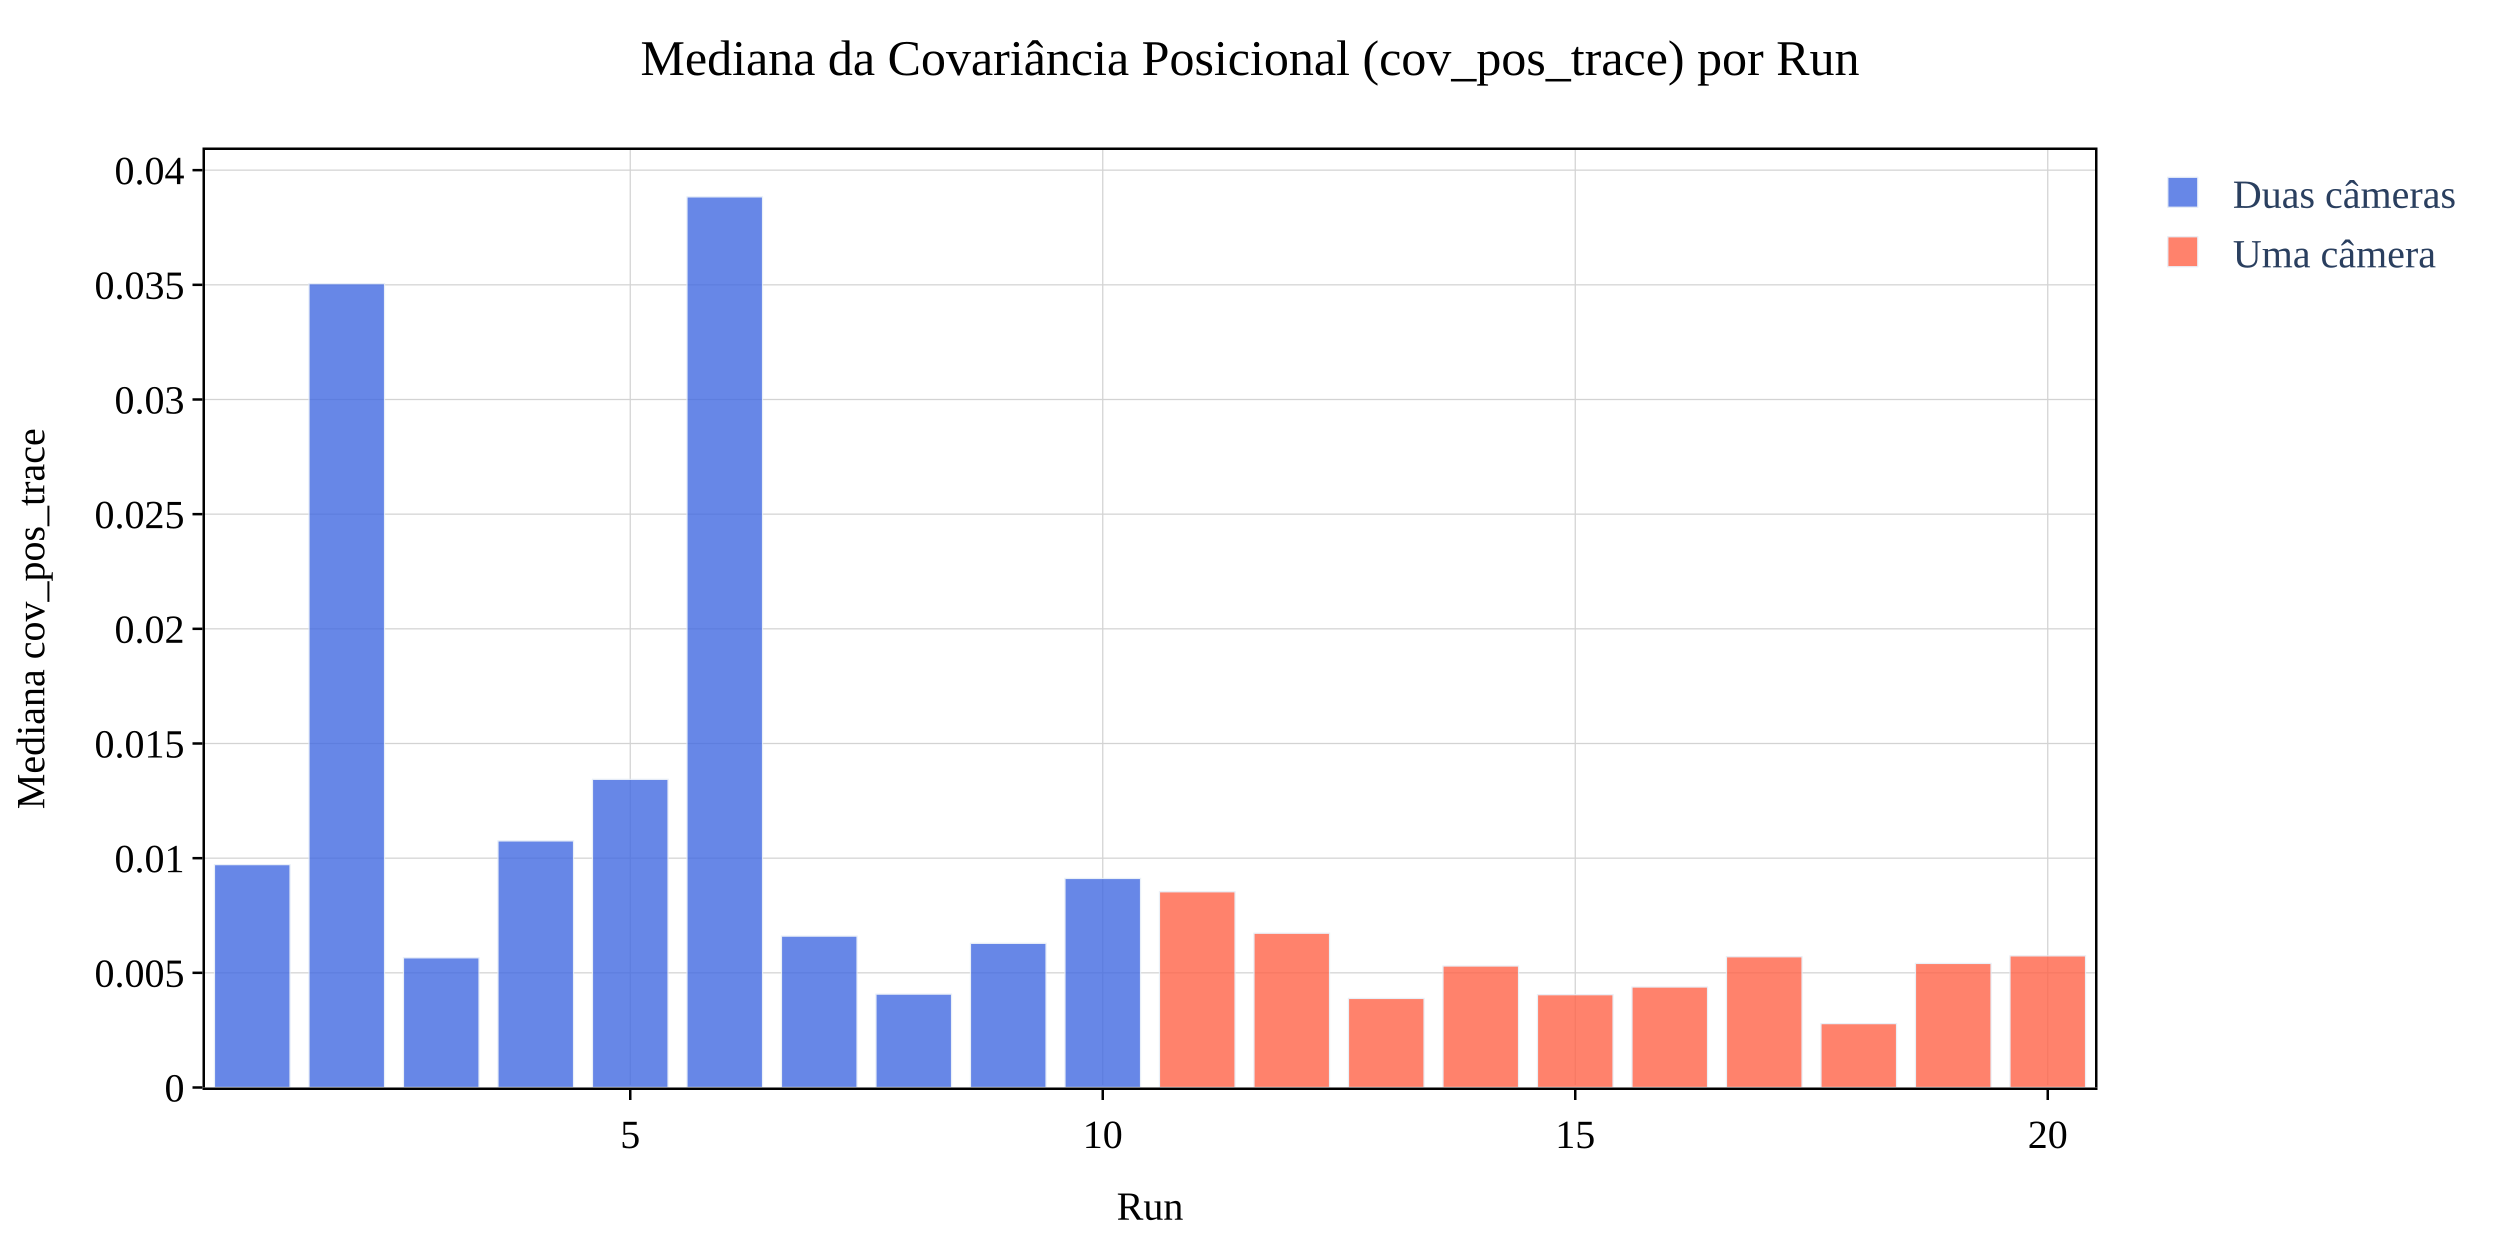
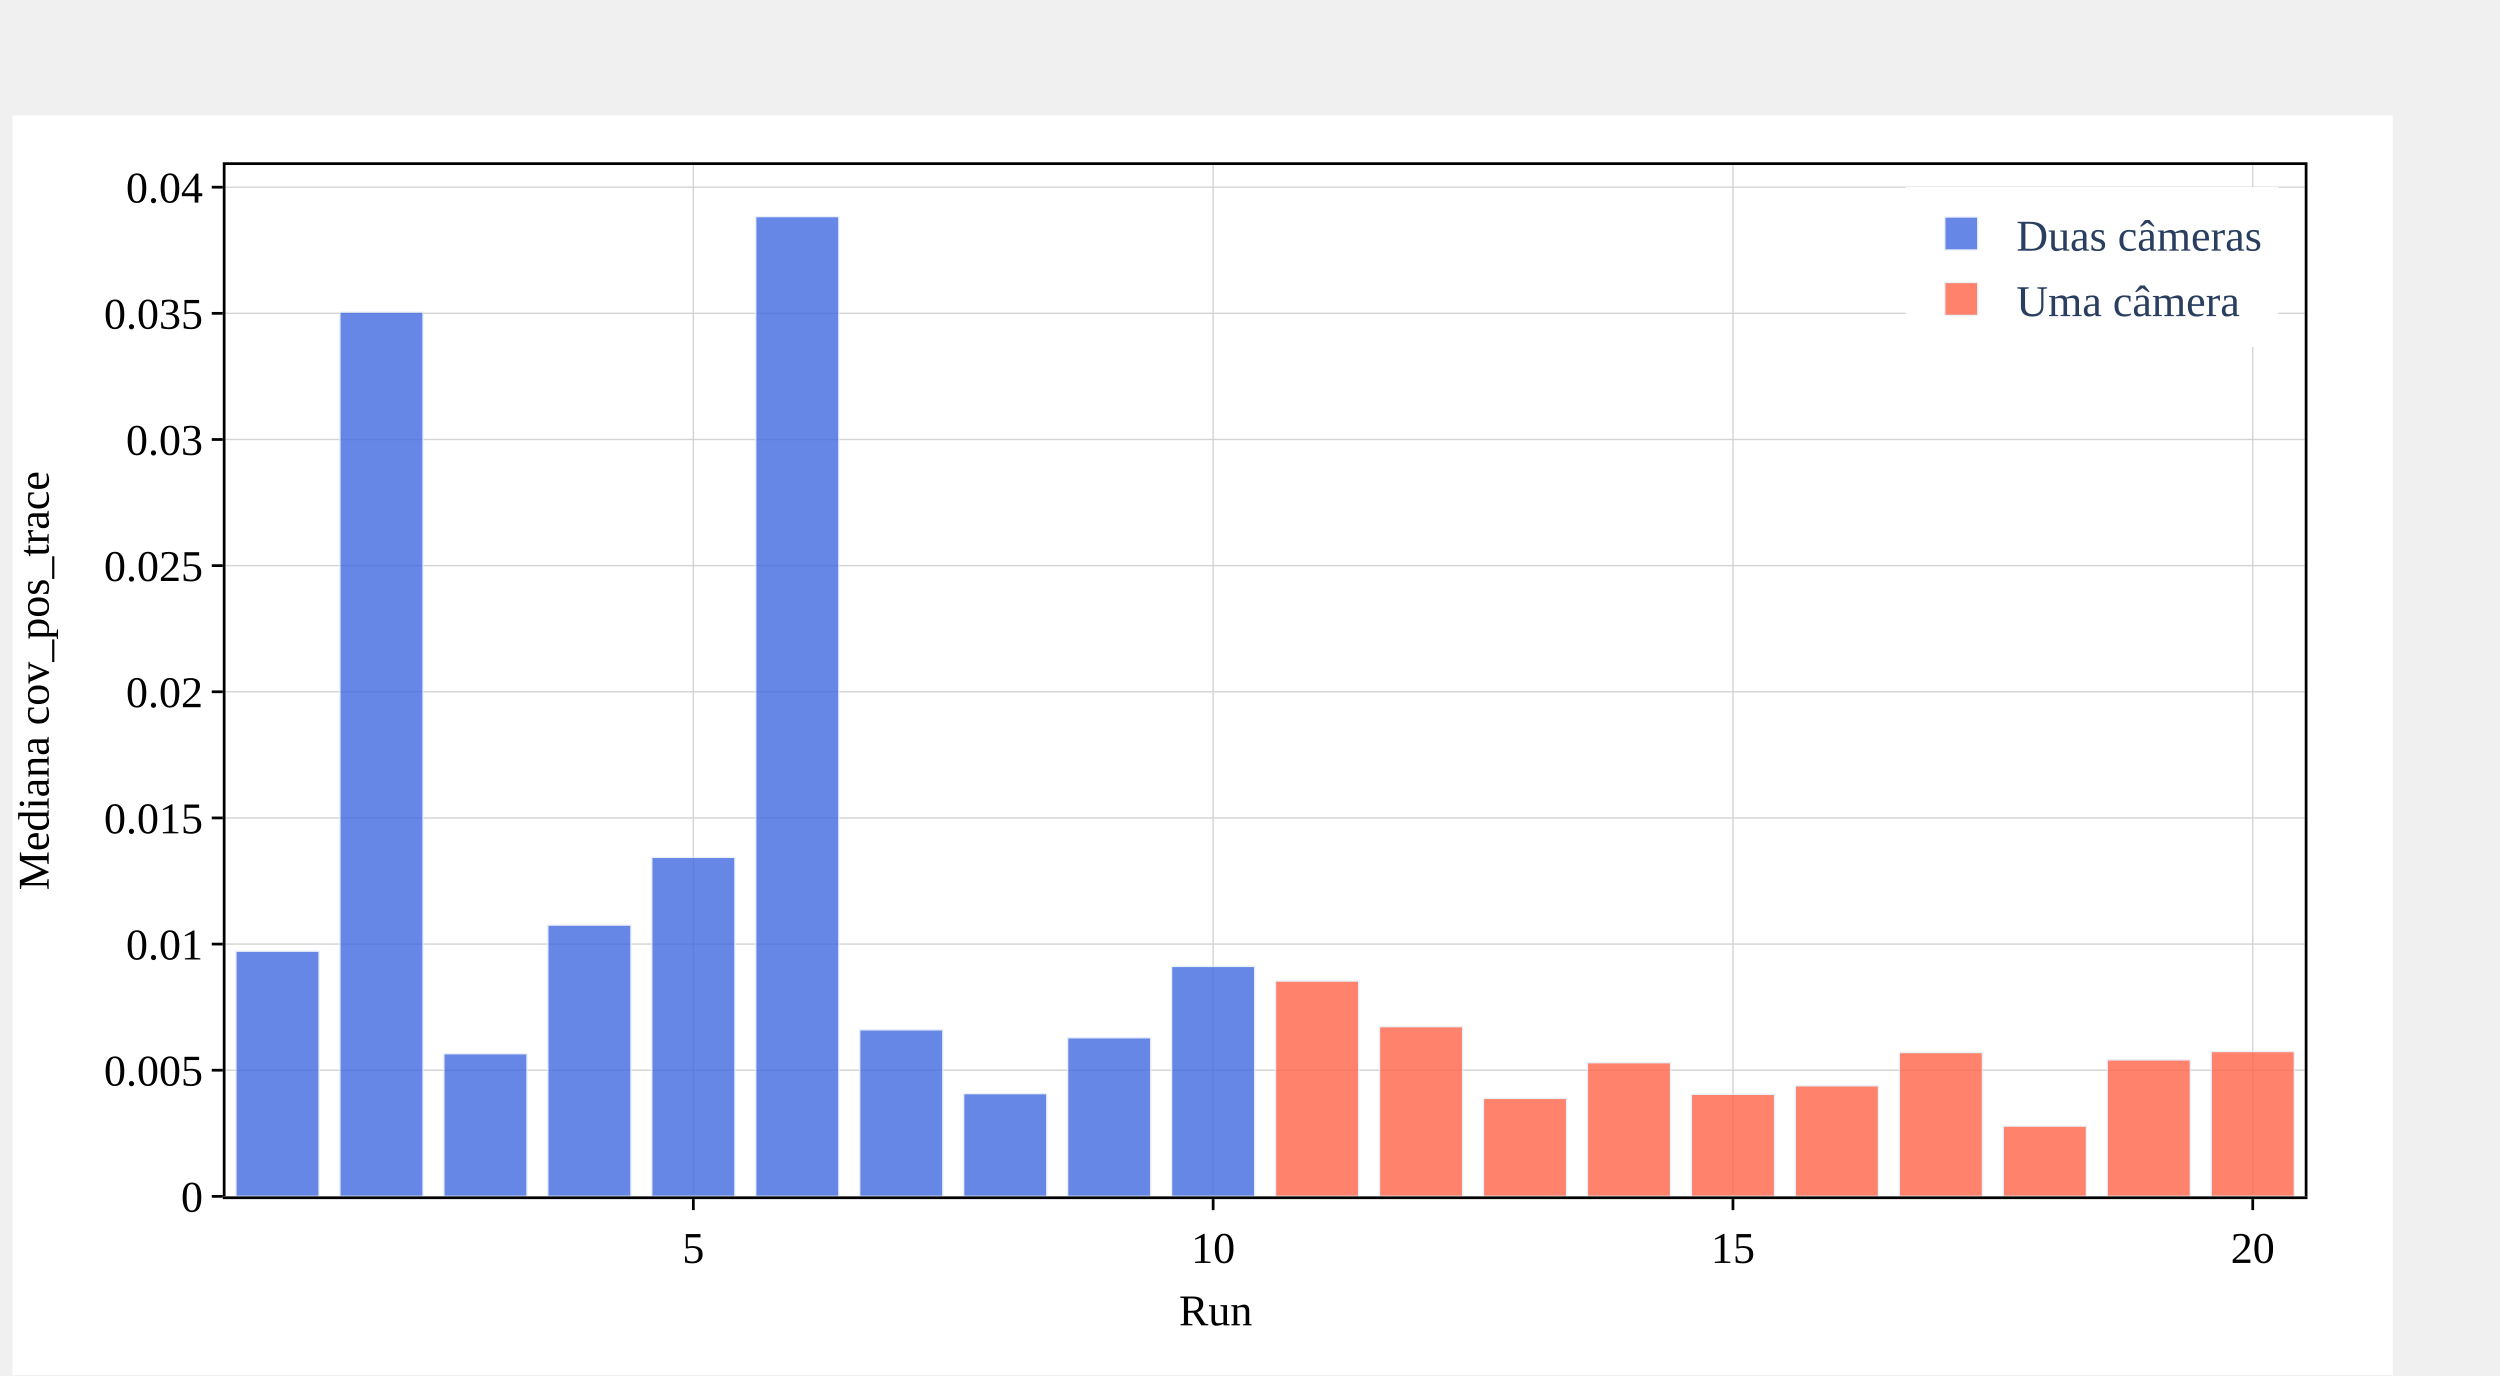
- <svg xmlns="http://www.w3.org/2000/svg" class="main-svg" width="1000" height="500" style="" viewBox="0 0 1000 500">
-   <rect x="0" y="0" width="1000" height="500" style="fill: rgb(255, 255, 255); fill-opacity: 1;" />
-   <defs id="defs-c2404e">
-     <g class="clips">
-       <clipPath id="clipc2404exyplot" class="plotclip">
-         <rect width="756" height="375" />
-       </clipPath>
-       <clipPath class="axesclip" id="clipc2404ex">
-         <rect x="82" y="0" width="756" height="500" />
-       </clipPath>
-       <clipPath class="axesclip" id="clipc2404ey">
-         <rect x="0" y="60" width="1000" height="375" />
-       </clipPath>
-       <clipPath class="axesclip" id="clipc2404exy">
-         <rect x="82" y="60" width="756" height="375" />
-       </clipPath>
-     </g>
-     <g class="gradients" />
-     <g class="patterns" />
+ <svg xmlns="http://www.w3.org/2000/svg" class="main-svg" width="909" height="500" viewBox="0 0 909 500" version="1.1" id="svg377">
+   <rect x="4.555" y="42.003" width="865.468" height="457.997" style="fill:#ffffff;fill-opacity:1;stroke-width:0.89" id="rect2" />
+   <defs id="defs-9e464b">
+     <g class="clips" id="g16">
+       <clipPath id="clip9e464bxyplot" class="plotclip">
+         <rect width="756" height="375" id="rect4" x="0" y="0" />
+       </clipPath>
+       <clipPath class="axesclip" id="clip9e464bx">
+         <rect x="82" y="0" width="756" height="500" id="rect7" />
+       </clipPath>
+       <clipPath class="axesclip" id="clip9e464by">
+         <rect x="0" y="60" width="1000" height="375" id="rect10" />
+       </clipPath>
+       <clipPath class="axesclip" id="clip9e464bxy">
+         <rect x="82" y="60" width="756" height="375" id="rect13" />
+       </clipPath>
+     </g>
+     <g class="gradients" id="g18" />
+     <g class="patterns" id="g20" />
  </defs>
-   <g class="bglayer" />
-   <g class="layer-below">
-     <g class="imagelayer" />
-     <g class="shapelayer" />
-   </g>
-   <g class="cartesianlayer">
-     <g class="subplot xy">
-       <g class="layer-subplot">
-         <g class="shapelayer" />
-         <g class="imagelayer" />
-       </g>
-       <g class="minor-gridlayer">
-         <g class="x" />
-         <g class="y" />
-       </g>
-       <g class="gridlayer">
-         <g class="x">
-           <path class="xgrid crisp" transform="translate(252.1,0)" d="M0,60v375" style="stroke: rgb(211, 211, 211); stroke-opacity: 1; stroke-width: 0.5px;" />
-           <path class="xgrid crisp" transform="translate(441.1,0)" d="M0,60v375" style="stroke: rgb(211, 211, 211); stroke-opacity: 1; stroke-width: 0.5px;" />
-           <path class="xgrid crisp" transform="translate(630.1,0)" d="M0,60v375" style="stroke: rgb(211, 211, 211); stroke-opacity: 1; stroke-width: 0.5px;" />
-           <path class="xgrid crisp" transform="translate(819.1,0)" d="M0,60v375" style="stroke: rgb(211, 211, 211); stroke-opacity: 1; stroke-width: 0.5px;" />
-         </g>
-         <g class="y">
-           <path class="ygrid crisp" transform="translate(0,389.13)" d="M82,0h756" style="stroke: rgb(211, 211, 211); stroke-opacity: 1; stroke-width: 0.5px;" />
-           <path class="ygrid crisp" transform="translate(0,343.27)" d="M82,0h756" style="stroke: rgb(211, 211, 211); stroke-opacity: 1; stroke-width: 0.5px;" />
-           <path class="ygrid crisp" transform="translate(0,297.4)" d="M82,0h756" style="stroke: rgb(211, 211, 211); stroke-opacity: 1; stroke-width: 0.5px;" />
-           <path class="ygrid crisp" transform="translate(0,251.53)" d="M82,0h756" style="stroke: rgb(211, 211, 211); stroke-opacity: 1; stroke-width: 0.5px;" />
-           <path class="ygrid crisp" transform="translate(0,205.66)" d="M82,0h756" style="stroke: rgb(211, 211, 211); stroke-opacity: 1; stroke-width: 0.5px;" />
-           <path class="ygrid crisp" transform="translate(0,159.8)" d="M82,0h756" style="stroke: rgb(211, 211, 211); stroke-opacity: 1; stroke-width: 0.5px;" />
-           <path class="ygrid crisp" transform="translate(0,113.93)" d="M82,0h756" style="stroke: rgb(211, 211, 211); stroke-opacity: 1; stroke-width: 0.5px;" />
-           <path class="ygrid crisp" transform="translate(0,68.06)" d="M82,0h756" style="stroke: rgb(211, 211, 211); stroke-opacity: 1; stroke-width: 0.5px;" />
-         </g>
-       </g>
-       <g class="zerolinelayer">
-         <path class="yzl zl crisp" transform="translate(0,435)" d="M82,0h756" style="stroke: rgb(255, 255, 255); stroke-opacity: 1; stroke-width: 2px;" />
-       </g>
-       <g class="layer-between">
-         <g class="shapelayer" />
-         <g class="imagelayer" />
-       </g>
-       <path class="xlines-below" />
-       <path class="ylines-below" />
-       <g class="overlines-below" />
-       <g class="xaxislayer-below" />
-       <g class="yaxislayer-below" />
-       <g class="overaxes-below" />
-       <g class="overplot">
-         <g class="xy" transform="translate(82,60)" clip-path="url(#clipc2404exyplot)">
-           <g class="barlayer mlayer">
-             <g class="trace bars" style="opacity: 0.8;">
-               <g class="points">
-                 <g class="point">
-                   <path d="M3.78,375V285.85H34.02V375Z" style="vector-effect: none; opacity: 1; stroke-width: 0.5px; fill: rgb(65, 105, 225); fill-opacity: 1; stroke: rgb(229, 236, 246); stroke-opacity: 1;" />
-                 </g>
-                 <g class="point">
-                   <path d="M41.58,375V53.48H71.82V375Z" style="vector-effect: none; opacity: 1; stroke-width: 0.5px; fill: rgb(65, 105, 225); fill-opacity: 1; stroke: rgb(229, 236, 246); stroke-opacity: 1;" />
-                 </g>
-                 <g class="point">
-                   <path d="M79.38,375V323.13H109.62V375Z" style="vector-effect: none; opacity: 1; stroke-width: 0.5px; fill: rgb(65, 105, 225); fill-opacity: 1; stroke: rgb(229, 236, 246); stroke-opacity: 1;" />
-                 </g>
-                 <g class="point">
-                   <path d="M117.18,375V276.36H147.42V375Z" style="vector-effect: none; opacity: 1; stroke-width: 0.5px; fill: rgb(65, 105, 225); fill-opacity: 1; stroke: rgb(229, 236, 246); stroke-opacity: 1;" />
-                 </g>
-                 <g class="point">
-                   <path d="M154.98,375V251.73H185.22V375Z" style="vector-effect: none; opacity: 1; stroke-width: 0.5px; fill: rgb(65, 105, 225); fill-opacity: 1; stroke: rgb(229, 236, 246); stroke-opacity: 1;" />
-                 </g>
-                 <g class="point">
-                   <path d="M192.78,375V18.75H223.02V375Z" style="vector-effect: none; opacity: 1; stroke-width: 0.5px; fill: rgb(65, 105, 225); fill-opacity: 1; stroke: rgb(229, 236, 246); stroke-opacity: 1;" />
-                 </g>
-                 <g class="point">
-                   <path d="M230.58,375V314.44H260.82V375Z" style="vector-effect: none; opacity: 1; stroke-width: 0.5px; fill: rgb(65, 105, 225); fill-opacity: 1; stroke: rgb(229, 236, 246); stroke-opacity: 1;" />
-                 </g>
-                 <g class="point">
-                   <path d="M268.38,375V337.64H298.62V375Z" style="vector-effect: none; opacity: 1; stroke-width: 0.5px; fill: rgb(65, 105, 225); fill-opacity: 1; stroke: rgb(229, 236, 246); stroke-opacity: 1;" />
-                 </g>
-                 <g class="point">
-                   <path d="M306.18,375V317.33H336.42V375Z" style="vector-effect: none; opacity: 1; stroke-width: 0.5px; fill: rgb(65, 105, 225); fill-opacity: 1; stroke: rgb(229, 236, 246); stroke-opacity: 1;" />
-                 </g>
-                 <g class="point">
-                   <path d="M343.98,375V291.38H374.22V375Z" style="vector-effect: none; opacity: 1; stroke-width: 0.5px; fill: rgb(65, 105, 225); fill-opacity: 1; stroke: rgb(229, 236, 246); stroke-opacity: 1;" />
-                 </g>
-               </g>
-             </g>
-             <g class="trace bars" style="opacity: 0.8;">
-               <g class="points">
-                 <g class="point">
-                   <path d="M381.78,375V296.71H412.02V375Z" style="vector-effect: none; opacity: 1; stroke-width: 0.5px; fill: rgb(255, 99, 71); fill-opacity: 1; stroke: rgb(229, 236, 246); stroke-opacity: 1;" />
-                 </g>
-                 <g class="point">
-                   <path d="M419.58,375V313.29H449.82V375Z" style="vector-effect: none; opacity: 1; stroke-width: 0.5px; fill: rgb(255, 99, 71); fill-opacity: 1; stroke: rgb(229, 236, 246); stroke-opacity: 1;" />
-                 </g>
-                 <g class="point">
-                   <path d="M457.38,375V339.37H487.62V375Z" style="vector-effect: none; opacity: 1; stroke-width: 0.5px; fill: rgb(255, 99, 71); fill-opacity: 1; stroke: rgb(229, 236, 246); stroke-opacity: 1;" />
-                 </g>
-                 <g class="point">
-                   <path d="M495.18,375V326.4H525.42V375Z" style="vector-effect: none; opacity: 1; stroke-width: 0.5px; fill: rgb(255, 99, 71); fill-opacity: 1; stroke: rgb(229, 236, 246); stroke-opacity: 1;" />
-                 </g>
-                 <g class="point">
-                   <path d="M532.98,375V337.88H563.22V375Z" style="vector-effect: none; opacity: 1; stroke-width: 0.5px; fill: rgb(255, 99, 71); fill-opacity: 1; stroke: rgb(229, 236, 246); stroke-opacity: 1;" />
-                 </g>
-                 <g class="point">
-                   <path d="M570.78,375V334.8H601.02V375Z" style="vector-effect: none; opacity: 1; stroke-width: 0.5px; fill: rgb(255, 99, 71); fill-opacity: 1; stroke: rgb(229, 236, 246); stroke-opacity: 1;" />
-                 </g>
-                 <g class="point">
-                   <path d="M608.58,375V322.7H638.82V375Z" style="vector-effect: none; opacity: 1; stroke-width: 0.5px; fill: rgb(255, 99, 71); fill-opacity: 1; stroke: rgb(229, 236, 246); stroke-opacity: 1;" />
-                 </g>
-                 <g class="point">
-                   <path d="M646.38,375V349.45H676.62V375Z" style="vector-effect: none; opacity: 1; stroke-width: 0.5px; fill: rgb(255, 99, 71); fill-opacity: 1; stroke: rgb(229, 236, 246); stroke-opacity: 1;" />
-                 </g>
-                 <g class="point">
-                   <path d="M684.18,375V325.37H714.42V375Z" style="vector-effect: none; opacity: 1; stroke-width: 0.5px; fill: rgb(255, 99, 71); fill-opacity: 1; stroke: rgb(229, 236, 246); stroke-opacity: 1;" />
-                 </g>
-                 <g class="point">
-                   <path d="M721.98,375V322.34H752.22V375Z" style="vector-effect: none; opacity: 1; stroke-width: 0.5px; fill: rgb(255, 99, 71); fill-opacity: 1; stroke: rgb(229, 236, 246); stroke-opacity: 1;" />
+   <g class="bglayer" id="g23" />
+   <g class="layer-below" id="g29">
+     <g class="imagelayer" id="g25" />
+     <g class="shapelayer" id="g27" />
+   </g>
+   <g class="cartesianlayer" id="g283">
+     <g class="subplot xy" id="g281">
+       <g class="layer-subplot" id="g35">
+         <g class="shapelayer" id="g31" />
+         <g class="imagelayer" id="g33" />
+       </g>
+       <g class="minor-gridlayer" id="g41">
+         <g class="x" id="g37" />
+         <g class="y" id="g39" />
+       </g>
+       <g class="gridlayer" id="g71">
+         <g class="x" id="g51">
+           <path class="xgrid crisp" transform="translate(252.1)" d="M 0,60 V 435" style="stroke:#d3d3d3;stroke-width:0.5px;stroke-opacity:1" id="path43" />
+           <path class="xgrid crisp" transform="translate(441.1)" d="M 0,60 V 435" style="stroke:#d3d3d3;stroke-width:0.5px;stroke-opacity:1" id="path45" />
+           <path class="xgrid crisp" transform="translate(630.1)" d="M 0,60 V 435" style="stroke:#d3d3d3;stroke-width:0.5px;stroke-opacity:1" id="path47" />
+           <path class="xgrid crisp" transform="translate(819.1)" d="M 0,60 V 435" style="stroke:#d3d3d3;stroke-width:0.5px;stroke-opacity:1" id="path49" />
+         </g>
+         <g class="y" id="g69">
+           <path class="ygrid crisp" transform="translate(0,389.13)" d="M 82,0 H 838" style="stroke:#d3d3d3;stroke-width:0.5px;stroke-opacity:1" id="path53" />
+           <path class="ygrid crisp" transform="translate(0,343.27)" d="M 82,0 H 838" style="stroke:#d3d3d3;stroke-width:0.5px;stroke-opacity:1" id="path55" />
+           <path class="ygrid crisp" transform="translate(0,297.4)" d="M 82,0 H 838" style="stroke:#d3d3d3;stroke-width:0.5px;stroke-opacity:1" id="path57" />
+           <path class="ygrid crisp" transform="translate(0,251.53)" d="M 82,0 H 838" style="stroke:#d3d3d3;stroke-width:0.5px;stroke-opacity:1" id="path59" />
+           <path class="ygrid crisp" transform="translate(0,205.66)" d="M 82,0 H 838" style="stroke:#d3d3d3;stroke-width:0.5px;stroke-opacity:1" id="path61" />
+           <path class="ygrid crisp" transform="translate(0,159.8)" d="M 82,0 H 838" style="stroke:#d3d3d3;stroke-width:0.5px;stroke-opacity:1" id="path63" />
+           <path class="ygrid crisp" transform="translate(0,113.93)" d="M 82,0 H 838" style="stroke:#d3d3d3;stroke-width:0.5px;stroke-opacity:1" id="path65" />
+           <path class="ygrid crisp" transform="translate(0,68.06)" d="M 82,0 H 838" style="stroke:#d3d3d3;stroke-width:0.5px;stroke-opacity:1" id="path67" />
+         </g>
+       </g>
+       <g class="zerolinelayer" id="g75">
+         <path class="yzl zl crisp" transform="translate(0,435)" d="M 82,0 H 838" style="stroke:#ffffff;stroke-width:2px;stroke-opacity:1" id="path73" />
+       </g>
+       <g class="layer-between" id="g81">
+         <g class="shapelayer" id="g77" />
+         <g class="imagelayer" id="g79" />
+       </g>
+       <path class="xlines-below" id="path83" d="" />
+       <path class="ylines-below" id="path85" d="" />
+       <g class="overlines-below" id="g87" />
+       <g class="xaxislayer-below" id="g89" />
+       <g class="yaxislayer-below" id="g91" />
+       <g class="overaxes-below" id="g93" />
+       <g class="overplot" id="g187">
+         <g class="xy" transform="translate(82,60)" clip-path="url(#clip9e464bxyplot)" id="g185">
+           <g class="barlayer mlayer" id="g183">
+             <g class="trace bars" style="opacity:0.8" id="g137">
+               <g class="points" id="g135">
+                 <g class="point" id="g97">
+                   <path d="M 3.78,375 V 285.85 H 34.02 V 375 Z" style="opacity:1;vector-effect:none;fill:#4169e1;fill-opacity:1;stroke:#e5ecf6;stroke-width:0.5px;stroke-opacity:1" id="path95" />
+                 </g>
+                 <g class="point" id="g101">
+                   <path d="M 41.58,375 V 53.48 H 71.82 V 375 Z" style="opacity:1;vector-effect:none;fill:#4169e1;fill-opacity:1;stroke:#e5ecf6;stroke-width:0.5px;stroke-opacity:1" id="path99" />
+                 </g>
+                 <g class="point" id="g105">
+                   <path d="m 79.38,375 v -51.87 h 30.24 V 375 Z" style="opacity:1;vector-effect:none;fill:#4169e1;fill-opacity:1;stroke:#e5ecf6;stroke-width:0.5px;stroke-opacity:1" id="path103" />
+                 </g>
+                 <g class="point" id="g109">
+                   <path d="m 117.18,375 v -98.64 h 30.24 V 375 Z" style="opacity:1;vector-effect:none;fill:#4169e1;fill-opacity:1;stroke:#e5ecf6;stroke-width:0.5px;stroke-opacity:1" id="path107" />
+                 </g>
+                 <g class="point" id="g113">
+                   <path d="M 154.98,375 V 251.73 h 30.24 V 375 Z" style="opacity:1;vector-effect:none;fill:#4169e1;fill-opacity:1;stroke:#e5ecf6;stroke-width:0.5px;stroke-opacity:1" id="path111" />
+                 </g>
+                 <g class="point" id="g117">
+                   <path d="M 192.78,375 V 18.75 h 30.24 V 375 Z" style="opacity:1;vector-effect:none;fill:#4169e1;fill-opacity:1;stroke:#e5ecf6;stroke-width:0.5px;stroke-opacity:1" id="path115" />
+                 </g>
+                 <g class="point" id="g121">
+                   <path d="m 230.58,375 v -60.56 h 30.24 V 375 Z" style="opacity:1;vector-effect:none;fill:#4169e1;fill-opacity:1;stroke:#e5ecf6;stroke-width:0.5px;stroke-opacity:1" id="path119" />
+                 </g>
+                 <g class="point" id="g125">
+                   <path d="m 268.38,375 v -37.36 h 30.24 V 375 Z" style="opacity:1;vector-effect:none;fill:#4169e1;fill-opacity:1;stroke:#e5ecf6;stroke-width:0.5px;stroke-opacity:1" id="path123" />
+                 </g>
+                 <g class="point" id="g129">
+                   <path d="m 306.18,375 v -57.67 h 30.24 V 375 Z" style="opacity:1;vector-effect:none;fill:#4169e1;fill-opacity:1;stroke:#e5ecf6;stroke-width:0.5px;stroke-opacity:1" id="path127" />
+                 </g>
+                 <g class="point" id="g133">
+                   <path d="m 343.98,375 v -83.62 h 30.24 V 375 Z" style="opacity:1;vector-effect:none;fill:#4169e1;fill-opacity:1;stroke:#e5ecf6;stroke-width:0.5px;stroke-opacity:1" id="path131" />
+                 </g>
+               </g>
+             </g>
+             <g class="trace bars" style="opacity:0.8" id="g181">
+               <g class="points" id="g179">
+                 <g class="point" id="g141">
+                   <path d="m 381.78,375 v -78.29 h 30.24 V 375 Z" style="opacity:1;vector-effect:none;fill:#ff6347;fill-opacity:1;stroke:#e5ecf6;stroke-width:0.5px;stroke-opacity:1" id="path139" />
+                 </g>
+                 <g class="point" id="g145">
+                   <path d="m 419.58,375 v -61.71 h 30.24 V 375 Z" style="opacity:1;vector-effect:none;fill:#ff6347;fill-opacity:1;stroke:#e5ecf6;stroke-width:0.5px;stroke-opacity:1" id="path143" />
+                 </g>
+                 <g class="point" id="g149">
+                   <path d="m 457.38,375 v -35.63 h 30.24 V 375 Z" style="opacity:1;vector-effect:none;fill:#ff6347;fill-opacity:1;stroke:#e5ecf6;stroke-width:0.5px;stroke-opacity:1" id="path147" />
+                 </g>
+                 <g class="point" id="g153">
+                   <path d="m 495.18,375 v -48.6 h 30.24 V 375 Z" style="opacity:1;vector-effect:none;fill:#ff6347;fill-opacity:1;stroke:#e5ecf6;stroke-width:0.5px;stroke-opacity:1" id="path151" />
+                 </g>
+                 <g class="point" id="g157">
+                   <path d="m 532.98,375 v -37.12 h 30.24 V 375 Z" style="opacity:1;vector-effect:none;fill:#ff6347;fill-opacity:1;stroke:#e5ecf6;stroke-width:0.5px;stroke-opacity:1" id="path155" />
+                 </g>
+                 <g class="point" id="g161">
+                   <path d="m 570.78,375 v -40.2 h 30.24 V 375 Z" style="opacity:1;vector-effect:none;fill:#ff6347;fill-opacity:1;stroke:#e5ecf6;stroke-width:0.5px;stroke-opacity:1" id="path159" />
+                 </g>
+                 <g class="point" id="g165">
+                   <path d="m 608.58,375 v -52.3 h 30.24 V 375 Z" style="opacity:1;vector-effect:none;fill:#ff6347;fill-opacity:1;stroke:#e5ecf6;stroke-width:0.5px;stroke-opacity:1" id="path163" />
+                 </g>
+                 <g class="point" id="g169">
+                   <path d="m 646.38,375 v -25.55 h 30.24 V 375 Z" style="opacity:1;vector-effect:none;fill:#ff6347;fill-opacity:1;stroke:#e5ecf6;stroke-width:0.5px;stroke-opacity:1" id="path167" />
+                 </g>
+                 <g class="point" id="g173">
+                   <path d="m 684.18,375 v -49.63 h 30.24 V 375 Z" style="opacity:1;vector-effect:none;fill:#ff6347;fill-opacity:1;stroke:#e5ecf6;stroke-width:0.5px;stroke-opacity:1" id="path171" />
+                 </g>
+                 <g class="point" id="g177">
+                   <path d="m 721.98,375 v -52.66 h 30.24 V 375 Z" style="opacity:1;vector-effect:none;fill:#ff6347;fill-opacity:1;stroke:#e5ecf6;stroke-width:0.5px;stroke-opacity:1" id="path175" />
                </g>
              </g>
            </g>
          </g>
        </g>
      </g>
-       <g class="zerolinelayer-above" />
-       <path class="xlines-above crisp" d="M81,435.5H839M81,59.5H839" style="fill: none; stroke-width: 1px; stroke: rgb(0, 0, 0); stroke-opacity: 1;" />
-       <path class="ylines-above crisp" d="M81.5,60V435M838.5,60V435" style="fill: none; stroke-width: 1px; stroke: rgb(0, 0, 0); stroke-opacity: 1;" />
-       <g class="overlines-above" />
-       <g class="xaxislayer-above">
-         <path class="xtick ticks crisp" d="M0,436v4" transform="translate(252.1,0)" style="stroke: rgb(0, 0, 0); stroke-opacity: 1; stroke-width: 1px;" />
-         <path class="xtick ticks crisp" d="M0,436v4" transform="translate(441.1,0)" style="stroke: rgb(0, 0, 0); stroke-opacity: 1; stroke-width: 1px;" />
-         <path class="xtick ticks crisp" d="M0,436v4" transform="translate(630.1,0)" style="stroke: rgb(0, 0, 0); stroke-opacity: 1; stroke-width: 1px;" />
-         <path class="xtick ticks crisp" d="M0,436v4" transform="translate(819.1,0)" style="stroke: rgb(0, 0, 0); stroke-opacity: 1; stroke-width: 1px;" />
-         <g class="xtick">
-           <text text-anchor="middle" x="0" y="459.2" transform="translate(252.1,0)" style="font-family: 'Times New Roman'; font-size: 16px; fill: rgb(0, 0, 0); fill-opacity: 1; white-space: pre;">5</text>
-         </g>
-         <g class="xtick">
-           <text text-anchor="middle" x="0" y="459.2" style="font-family: 'Times New Roman'; font-size: 16px; fill: rgb(0, 0, 0); fill-opacity: 1; white-space: pre;" transform="translate(441.1,0)">10</text>
-         </g>
-         <g class="xtick">
-           <text text-anchor="middle" x="0" y="459.2" style="font-family: 'Times New Roman'; font-size: 16px; fill: rgb(0, 0, 0); fill-opacity: 1; white-space: pre;" transform="translate(630.1,0)">15</text>
-         </g>
-         <g class="xtick">
-           <text text-anchor="middle" x="0" y="459.2" style="font-family: 'Times New Roman'; font-size: 16px; fill: rgb(0, 0, 0); fill-opacity: 1; white-space: pre;" transform="translate(819.1,0)">20</text>
-         </g>
-       </g>
-       <g class="yaxislayer-above">
-         <path class="ytick ticks crisp" d="M81,0h-4" transform="translate(0,435)" style="stroke: rgb(0, 0, 0); stroke-opacity: 1; stroke-width: 1px;" />
-         <path class="ytick ticks crisp" d="M81,0h-4" transform="translate(0,389.13)" style="stroke: rgb(0, 0, 0); stroke-opacity: 1; stroke-width: 1px;" />
-         <path class="ytick ticks crisp" d="M81,0h-4" transform="translate(0,343.27)" style="stroke: rgb(0, 0, 0); stroke-opacity: 1; stroke-width: 1px;" />
-         <path class="ytick ticks crisp" d="M81,0h-4" transform="translate(0,297.4)" style="stroke: rgb(0, 0, 0); stroke-opacity: 1; stroke-width: 1px;" />
-         <path class="ytick ticks crisp" d="M81,0h-4" transform="translate(0,251.53)" style="stroke: rgb(0, 0, 0); stroke-opacity: 1; stroke-width: 1px;" />
-         <path class="ytick ticks crisp" d="M81,0h-4" transform="translate(0,205.66)" style="stroke: rgb(0, 0, 0); stroke-opacity: 1; stroke-width: 1px;" />
-         <path class="ytick ticks crisp" d="M81,0h-4" transform="translate(0,159.8)" style="stroke: rgb(0, 0, 0); stroke-opacity: 1; stroke-width: 1px;" />
-         <path class="ytick ticks crisp" d="M81,0h-4" transform="translate(0,113.93)" style="stroke: rgb(0, 0, 0); stroke-opacity: 1; stroke-width: 1px;" />
-         <path class="ytick ticks crisp" d="M81,0h-4" transform="translate(0,68.06)" style="stroke: rgb(0, 0, 0); stroke-opacity: 1; stroke-width: 1px;" />
-         <g class="ytick">
-           <text text-anchor="end" x="73.8" y="5.6" transform="translate(0,435)" style="font-family: 'Times New Roman'; font-size: 16px; fill: rgb(0, 0, 0); fill-opacity: 1; white-space: pre;">0</text>
-         </g>
-         <g class="ytick">
-           <text text-anchor="end" x="73.8" y="5.6" style="font-family: 'Times New Roman'; font-size: 16px; fill: rgb(0, 0, 0); fill-opacity: 1; white-space: pre;" transform="translate(0,389.13)">0.005</text>
-         </g>
-         <g class="ytick">
-           <text text-anchor="end" x="73.8" y="5.6" style="font-family: 'Times New Roman'; font-size: 16px; fill: rgb(0, 0, 0); fill-opacity: 1; white-space: pre;" transform="translate(0,343.27)">0.01</text>
-         </g>
-         <g class="ytick">
-           <text text-anchor="end" x="73.8" y="5.6" style="font-family: 'Times New Roman'; font-size: 16px; fill: rgb(0, 0, 0); fill-opacity: 1; white-space: pre;" transform="translate(0,297.4)">0.015</text>
-         </g>
-         <g class="ytick">
-           <text text-anchor="end" x="73.8" y="5.6" style="font-family: 'Times New Roman'; font-size: 16px; fill: rgb(0, 0, 0); fill-opacity: 1; white-space: pre;" transform="translate(0,251.53)">0.02</text>
-         </g>
-         <g class="ytick">
-           <text text-anchor="end" x="73.8" y="5.6" style="font-family: 'Times New Roman'; font-size: 16px; fill: rgb(0, 0, 0); fill-opacity: 1; white-space: pre;" transform="translate(0,205.66)">0.025</text>
-         </g>
-         <g class="ytick">
-           <text text-anchor="end" x="73.8" y="5.6" style="font-family: 'Times New Roman'; font-size: 16px; fill: rgb(0, 0, 0); fill-opacity: 1; white-space: pre;" transform="translate(0,159.8)">0.03</text>
-         </g>
-         <g class="ytick">
-           <text text-anchor="end" x="73.8" y="5.6" style="font-family: 'Times New Roman'; font-size: 16px; fill: rgb(0, 0, 0); fill-opacity: 1; white-space: pre;" transform="translate(0,113.93)">0.035</text>
-         </g>
-         <g class="ytick">
-           <text text-anchor="end" x="73.8" y="5.6" style="font-family: 'Times New Roman'; font-size: 16px; fill: rgb(0, 0, 0); fill-opacity: 1; white-space: pre;" transform="translate(0,68.06)">0.04</text>
-         </g>
-       </g>
-       <g class="overaxes-above" />
-     </g>
-   </g>
-   <g class="polarlayer" />
-   <g class="smithlayer" />
-   <g class="ternarylayer" />
-   <g class="geolayer" />
-   <g class="funnelarealayer" />
-   <g class="pielayer" />
-   <g class="iciclelayer" />
-   <g class="treemaplayer" />
-   <g class="sunburstlayer" />
-   <g class="glimages" />
-   <defs id="topdefs-c2404e">
-     <g class="clips" />
-     <clipPath id="legendc2404e">
-       <rect width="135" height="58" x="0" y="0" />
+       <g class="zerolinelayer-above" id="g189" />
+       <path class="xlines-above crisp" d="M 81,435.5 H 839 M 81,59.5 h 758" style="fill:none;stroke:#000000;stroke-width:1px;stroke-opacity:1" id="path191" />
+       <path class="ylines-above crisp" d="M 81.5,60 V 435 M 838.5,60 V 435" style="fill:none;stroke:#000000;stroke-width:1px;stroke-opacity:1" id="path193" />
+       <g class="overlines-above" id="g195" />
+       <g class="xaxislayer-above" id="g221">
+         <path class="xtick ticks crisp" d="m 0,436 v 4" transform="translate(252.1)" style="stroke:#000000;stroke-width:1px;stroke-opacity:1" id="path197" />
+         <path class="xtick ticks crisp" d="m 0,436 v 4" transform="translate(441.1)" style="stroke:#000000;stroke-width:1px;stroke-opacity:1" id="path199" />
+         <path class="xtick ticks crisp" d="m 0,436 v 4" transform="translate(630.1)" style="stroke:#000000;stroke-width:1px;stroke-opacity:1" id="path201" />
+         <path class="xtick ticks crisp" d="m 0,436 v 4" transform="translate(819.1)" style="stroke:#000000;stroke-width:1px;stroke-opacity:1" id="path203" />
+         <g class="xtick" id="g207">
+           <text text-anchor="middle" x="0" y="459.2" transform="translate(252.1)" style="font-size:16px;font-family:'Times New Roman';white-space:pre;fill:#000000;fill-opacity:1" id="text205">5</text>
+         </g>
+         <g class="xtick" id="g211">
+           <text text-anchor="middle" x="0" y="459.2" style="font-size:16px;font-family:'Times New Roman';white-space:pre;fill:#000000;fill-opacity:1" transform="translate(441.1)" id="text209">10</text>
+         </g>
+         <g class="xtick" id="g215">
+           <text text-anchor="middle" x="0" y="459.2" style="font-size:16px;font-family:'Times New Roman';white-space:pre;fill:#000000;fill-opacity:1" transform="translate(630.1)" id="text213">15</text>
+         </g>
+         <g class="xtick" id="g219">
+           <text text-anchor="middle" x="0" y="459.2" style="font-size:16px;font-family:'Times New Roman';white-space:pre;fill:#000000;fill-opacity:1" transform="translate(819.1)" id="text217">20</text>
+         </g>
+       </g>
+       <g class="yaxislayer-above" id="g277">
+         <path class="ytick ticks crisp" d="M 81,0 H 77" transform="translate(0,435)" style="stroke:#000000;stroke-width:1px;stroke-opacity:1" id="path223" />
+         <path class="ytick ticks crisp" d="M 81,0 H 77" transform="translate(0,389.13)" style="stroke:#000000;stroke-width:1px;stroke-opacity:1" id="path225" />
+         <path class="ytick ticks crisp" d="M 81,0 H 77" transform="translate(0,343.27)" style="stroke:#000000;stroke-width:1px;stroke-opacity:1" id="path227" />
+         <path class="ytick ticks crisp" d="M 81,0 H 77" transform="translate(0,297.4)" style="stroke:#000000;stroke-width:1px;stroke-opacity:1" id="path229" />
+         <path class="ytick ticks crisp" d="M 81,0 H 77" transform="translate(0,251.53)" style="stroke:#000000;stroke-width:1px;stroke-opacity:1" id="path231" />
+         <path class="ytick ticks crisp" d="M 81,0 H 77" transform="translate(0,205.66)" style="stroke:#000000;stroke-width:1px;stroke-opacity:1" id="path233" />
+         <path class="ytick ticks crisp" d="M 81,0 H 77" transform="translate(0,159.8)" style="stroke:#000000;stroke-width:1px;stroke-opacity:1" id="path235" />
+         <path class="ytick ticks crisp" d="M 81,0 H 77" transform="translate(0,113.93)" style="stroke:#000000;stroke-width:1px;stroke-opacity:1" id="path237" />
+         <path class="ytick ticks crisp" d="M 81,0 H 77" transform="translate(0,68.06)" style="stroke:#000000;stroke-width:1px;stroke-opacity:1" id="path239" />
+         <g class="ytick" id="g243">
+           <text text-anchor="end" x="73.8" y="5.6" transform="translate(0,435)" style="font-size:16px;font-family:'Times New Roman';white-space:pre;fill:#000000;fill-opacity:1" id="text241">0</text>
+         </g>
+         <g class="ytick" id="g247">
+           <text text-anchor="end" x="73.8" y="5.6" style="font-size:16px;font-family:'Times New Roman';white-space:pre;fill:#000000;fill-opacity:1" transform="translate(0,389.13)" id="text245">0.005</text>
+         </g>
+         <g class="ytick" id="g251">
+           <text text-anchor="end" x="73.8" y="5.6" style="font-size:16px;font-family:'Times New Roman';white-space:pre;fill:#000000;fill-opacity:1" transform="translate(0,343.27)" id="text249">0.01</text>
+         </g>
+         <g class="ytick" id="g255">
+           <text text-anchor="end" x="73.8" y="5.6" style="font-size:16px;font-family:'Times New Roman';white-space:pre;fill:#000000;fill-opacity:1" transform="translate(0,297.4)" id="text253">0.015</text>
+         </g>
+         <g class="ytick" id="g259">
+           <text text-anchor="end" x="73.8" y="5.6" style="font-size:16px;font-family:'Times New Roman';white-space:pre;fill:#000000;fill-opacity:1" transform="translate(0,251.53)" id="text257">0.02</text>
+         </g>
+         <g class="ytick" id="g263">
+           <text text-anchor="end" x="73.8" y="5.6" style="font-size:16px;font-family:'Times New Roman';white-space:pre;fill:#000000;fill-opacity:1" transform="translate(0,205.66)" id="text261">0.025</text>
+         </g>
+         <g class="ytick" id="g267">
+           <text text-anchor="end" x="73.8" y="5.6" style="font-size:16px;font-family:'Times New Roman';white-space:pre;fill:#000000;fill-opacity:1" transform="translate(0,159.8)" id="text265">0.03</text>
+         </g>
+         <g class="ytick" id="g271">
+           <text text-anchor="end" x="73.8" y="5.6" style="font-size:16px;font-family:'Times New Roman';white-space:pre;fill:#000000;fill-opacity:1" transform="translate(0,113.93)" id="text269">0.035</text>
+         </g>
+         <g class="ytick" id="g275">
+           <text text-anchor="end" x="73.8" y="5.6" style="font-size:16px;font-family:'Times New Roman';white-space:pre;fill:#000000;fill-opacity:1" transform="translate(0,68.06)" id="text273">0.04</text>
+         </g>
+       </g>
+       <g class="overaxes-above" id="g279" />
+     </g>
+   </g>
+   <g class="polarlayer" id="g285" />
+   <g class="smithlayer" id="g287" />
+   <g class="ternarylayer" id="g289" />
+   <g class="geolayer" id="g291" />
+   <g class="funnelarealayer" id="g293" />
+   <g class="pielayer" id="g295" />
+   <g class="iciclelayer" id="g297" />
+   <g class="treemaplayer" id="g299" />
+   <g class="sunburstlayer" id="g301" />
+   <g class="glimages" id="g303" />
+   <defs id="topdefs-9e464b">
+     <g class="clips" id="g305" />
+     <clipPath id="legend9e464b">
+       <rect width="135" height="58" x="0" y="0" id="rect307" />
    </clipPath>
  </defs>
-   <g class="layer-above">
-     <g class="imagelayer" />
-     <g class="shapelayer" />
-   </g>
-   <g class="infolayer">
-     <g class="legend" pointer-events="all" transform="translate(853.12,60)">
-       <rect class="bg" shape-rendering="crispEdges" style="stroke: rgb(68, 68, 68); stroke-opacity: 1; fill: rgb(255, 255, 255); fill-opacity: 1; stroke-width: 0px;" width="135" height="58" x="0" y="0" />
-       <g class="scrollbox" transform="" clip-path="url(#legendc2404e)">
-         <g class="groups">
-           <g class="traces" transform="translate(0,16.9)" style="opacity: 1;">
-             <text class="legendtext" text-anchor="start" x="40" y="6.24" style="font-family: 'Times New Roman'; font-size: 16px; fill: rgb(42, 63, 95); fill-opacity: 1; white-space: pre;">Duas câmeras</text>
-             <g class="layers" style="opacity: 0.8;">
-               <g class="legendfill" />
-               <g class="legendlines" />
-               <g class="legendsymbols">
-                 <g class="legendpoints">
-                   <path class="legendundefined" d="M6,6H-6V-6H6Z" transform="translate(20,0)" style="stroke-width: 0.5px; fill: rgb(65, 105, 225); fill-opacity: 1; stroke: rgb(229, 236, 246); stroke-opacity: 1;" />
-                 </g>
-               </g>
-             </g>
-             <rect class="legendtoggle" x="0" y="-11.9" width="129.297" height="23.8" style="fill: rgb(0, 0, 0); fill-opacity: 0;" />
+   <g class="layer-above" id="g315">
+     <g class="imagelayer" id="g311" />
+     <g class="shapelayer" id="g313" />
+   </g>
+   <g class="infolayer" id="g375">
+     <g class="legend" pointer-events="all" transform="translate(693.12,68)" id="g361">
+       <rect class="bg" shape-rendering="crispEdges" style="fill:#ffffff;fill-opacity:1;stroke:#444444;stroke-width:0px;stroke-opacity:1" width="135" height="58" x="0" y="0" id="rect317" />
+       <g class="scrollbox" clip-path="url(#legend9e464b)" id="g357">
+         <g class="groups" id="g355">
+           <g class="traces" transform="translate(0,16.9)" style="opacity:1" id="g335">
+             <text class="legendtext" text-anchor="start" x="40" y="6.24" style="font-size:16px;font-family:'Times New Roman';white-space:pre;fill:#2a3f5f;fill-opacity:1" id="text319">Duas câmeras</text>
+             <g class="layers" style="opacity:0.8" id="g331">
+               <g class="legendfill" id="g321" />
+               <g class="legendlines" id="g323" />
+               <g class="legendsymbols" id="g329">
+                 <g class="legendpoints" id="g327">
+                   <path class="legendundefined" d="M 6,6 H -6 V -6 H 6 Z" transform="translate(20)" style="fill:#4169e1;fill-opacity:1;stroke:#e5ecf6;stroke-width:0.5px;stroke-opacity:1" id="path325" />
+                 </g>
+               </g>
+             </g>
+             <rect class="legendtoggle" x="0" y="-11.9" width="129.297" height="23.8" style="fill:#000000;fill-opacity:0" id="rect333" />
          </g>
-           <g class="traces" transform="translate(0,40.7)" style="opacity: 1;">
-             <text class="legendtext" text-anchor="start" x="40" y="6.24" style="font-family: 'Times New Roman'; font-size: 16px; fill: rgb(42, 63, 95); fill-opacity: 1; white-space: pre;">Uma câmera</text>
-             <g class="layers" style="opacity: 0.8;">
-               <g class="legendfill" />
-               <g class="legendlines" />
-               <g class="legendsymbols">
-                 <g class="legendpoints">
-                   <path class="legendundefined" d="M6,6H-6V-6H6Z" transform="translate(20,0)" style="stroke-width: 0.5px; fill: rgb(255, 99, 71); fill-opacity: 1; stroke: rgb(229, 236, 246); stroke-opacity: 1;" />
-                 </g>
-               </g>
-             </g>
-             <rect class="legendtoggle" x="0" y="-11.9" width="129.297" height="23.8" style="fill: rgb(0, 0, 0); fill-opacity: 0;" />
+           <g class="traces" transform="translate(0,40.7)" style="opacity:1" id="g353">
+             <text class="legendtext" text-anchor="start" x="40" y="6.24" style="font-size:16px;font-family:'Times New Roman';white-space:pre;fill:#2a3f5f;fill-opacity:1" id="text337">Uma câmera</text>
+             <g class="layers" style="opacity:0.8" id="g349">
+               <g class="legendfill" id="g339" />
+               <g class="legendlines" id="g341" />
+               <g class="legendsymbols" id="g347">
+                 <g class="legendpoints" id="g345">
+                   <path class="legendundefined" d="M 6,6 H -6 V -6 H 6 Z" transform="translate(20)" style="fill:#ff6347;fill-opacity:1;stroke:#e5ecf6;stroke-width:0.5px;stroke-opacity:1" id="path343" />
+                 </g>
+               </g>
+             </g>
+             <rect class="legendtoggle" x="0" y="-11.9" width="129.297" height="23.8" style="fill:#000000;fill-opacity:0" id="rect351" />
          </g>
        </g>
      </g>
-       <rect class="scrollbar" rx="20" ry="3" width="0" height="0" style="fill: rgb(128, 139, 164); fill-opacity: 1;" x="0" y="0" />
-     </g>
-     <g class="g-gtitle">
-       <text class="gtitle" x="500" y="30" text-anchor="middle" dy="0em" style="opacity: 1; font-family: 'Times New Roman'; font-size: 20px; fill: rgb(0, 0, 0); fill-opacity: 1; white-space: pre;">Mediana da Covariância Posicional (cov_pos_trace) por Run</text>
-     </g>
-     <g class="g-xtitle">
-       <text class="xtitle" x="460" y="487.9" text-anchor="middle" style="opacity: 1; font-family: 'Times New Roman'; font-size: 16px; fill: rgb(0, 0, 0); fill-opacity: 1; white-space: pre;">Run</text>
-     </g>
-     <g class="g-ytitle">
-       <text class="ytitle" transform="rotate(-90,17.6998,247.5)" x="17.7" y="247.5" text-anchor="middle" style="opacity: 1; font-family: 'Times New Roman'; font-size: 16px; fill: rgb(0, 0, 0); fill-opacity: 1; white-space: pre;">Mediana cov_pos_trace</text>
+       <rect class="scrollbar" rx="20" ry="3" width="0" height="0" style="fill:#808ba4;fill-opacity:1" x="0" y="0" id="rect359" />
+     </g>
+     <g class="g-xtitle" id="g369" transform="translate(-18,-6)">
+       <text class="xtitle" x="460" y="487.9" text-anchor="middle" style="font-size:16px;font-family:'Times New Roman';white-space:pre;opacity:1;fill:#000000;fill-opacity:1" id="text367">Run</text>
+     </g>
+     <g class="g-ytitle" id="g373">
+       <text class="ytitle" transform="rotate(-90,17.69981,247.5)" x="17.7" y="247.5" text-anchor="middle" style="font-size:16px;font-family:'Times New Roman';white-space:pre;opacity:1;fill:#000000;fill-opacity:1" id="text371">Mediana cov_pos_trace</text>
    </g>
  </g>
</svg>
